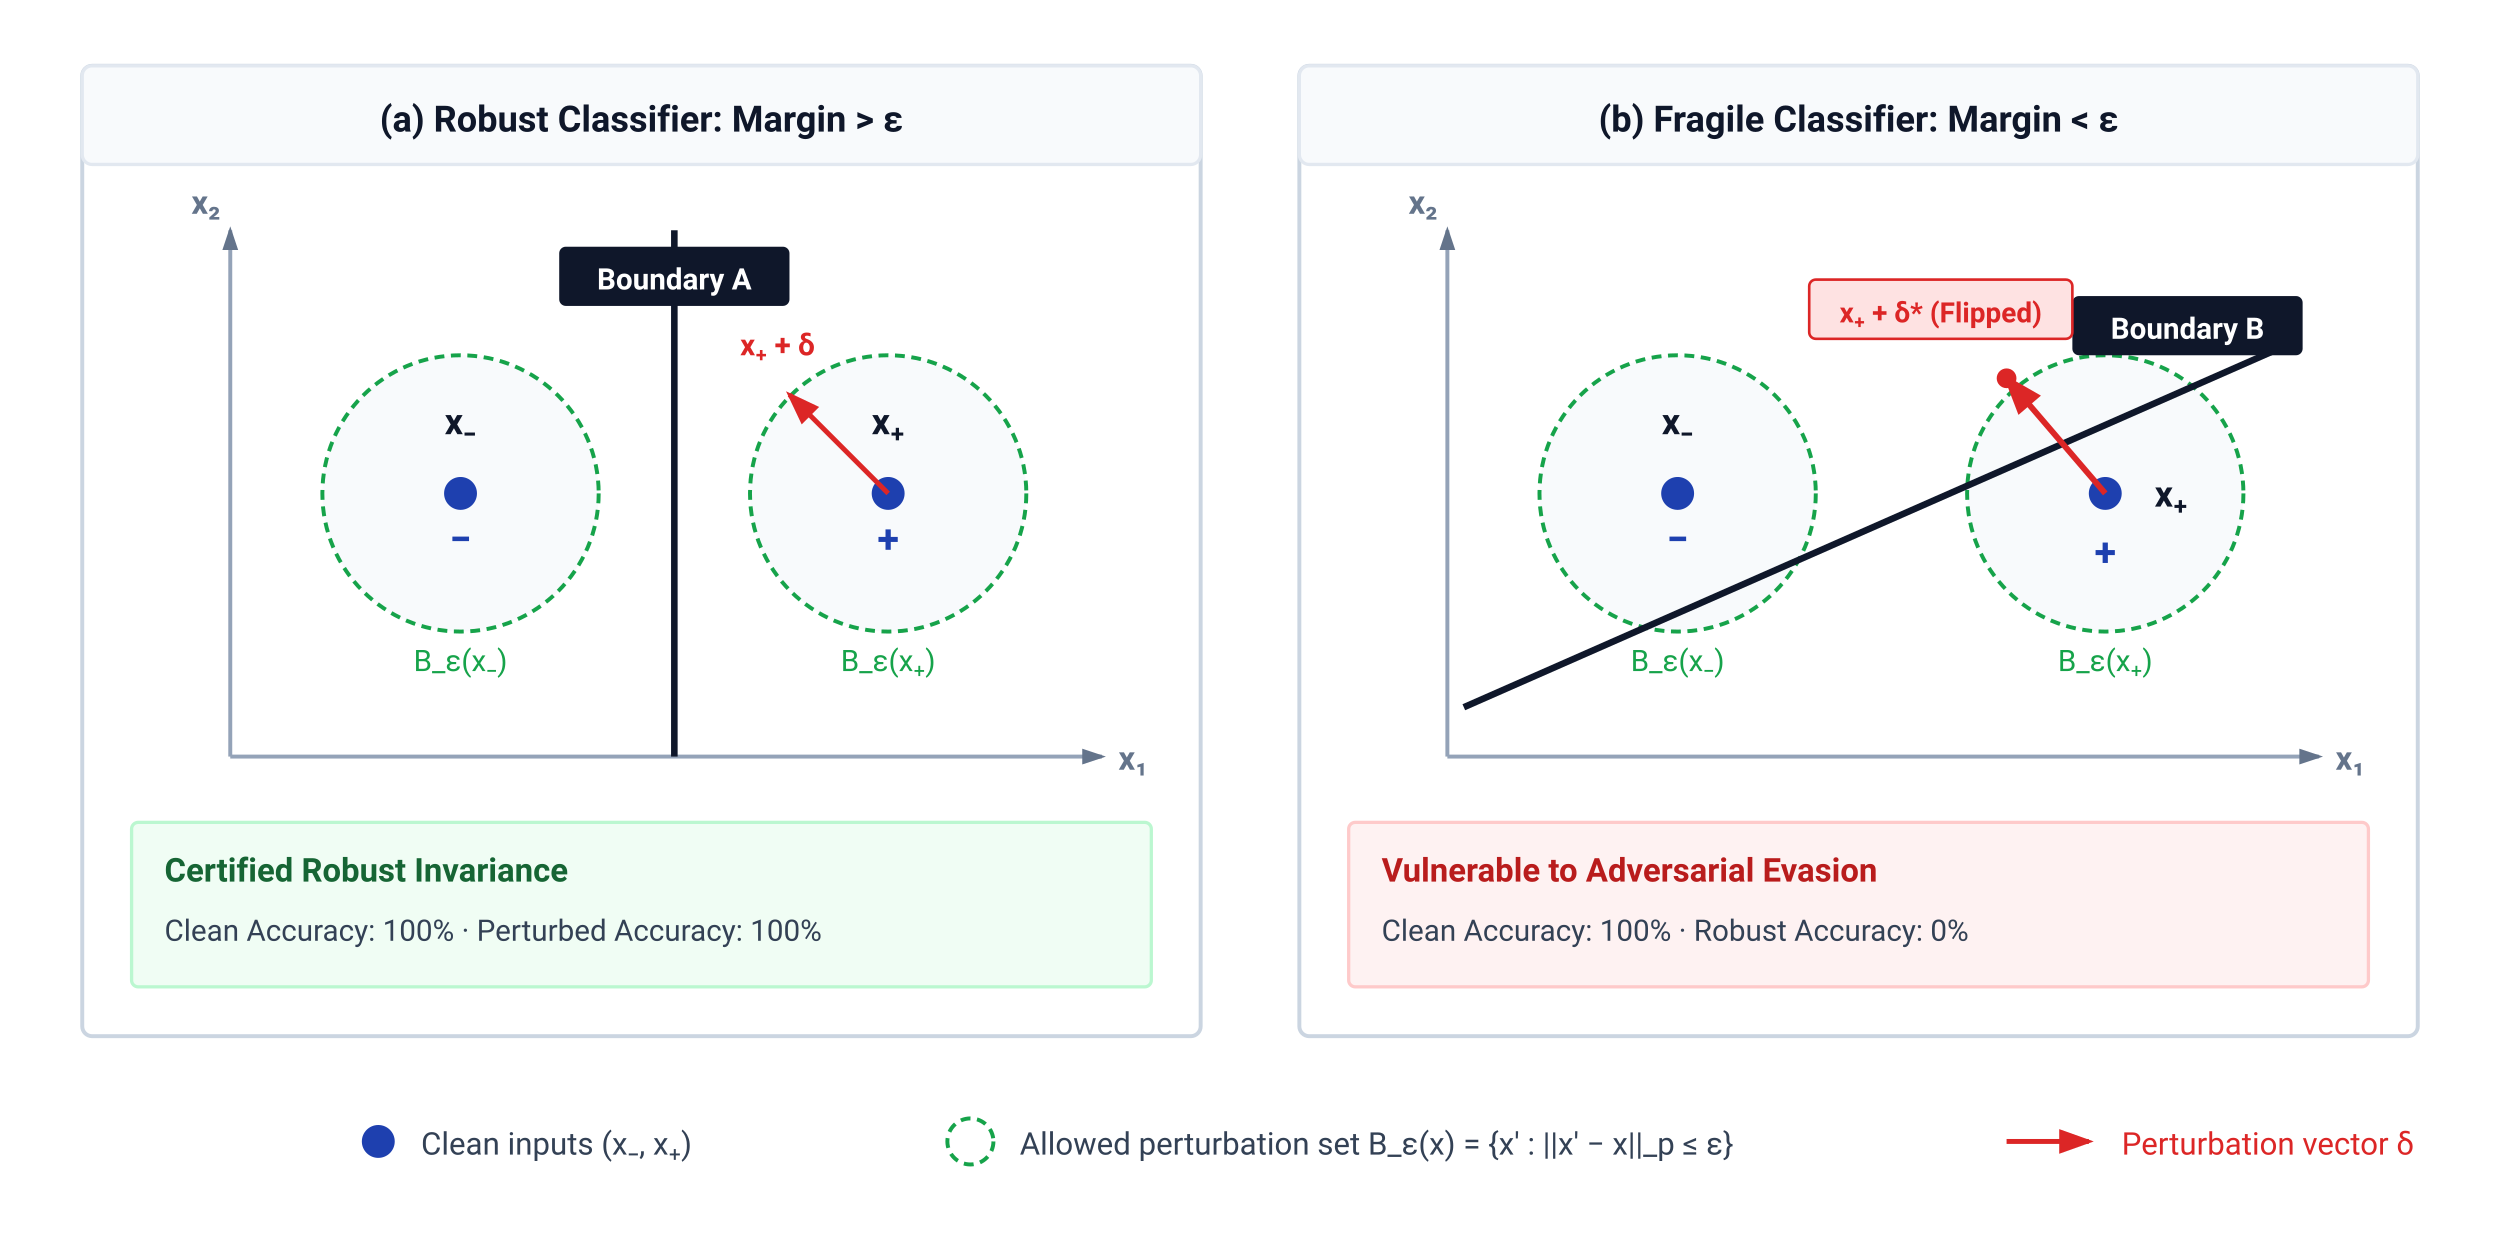
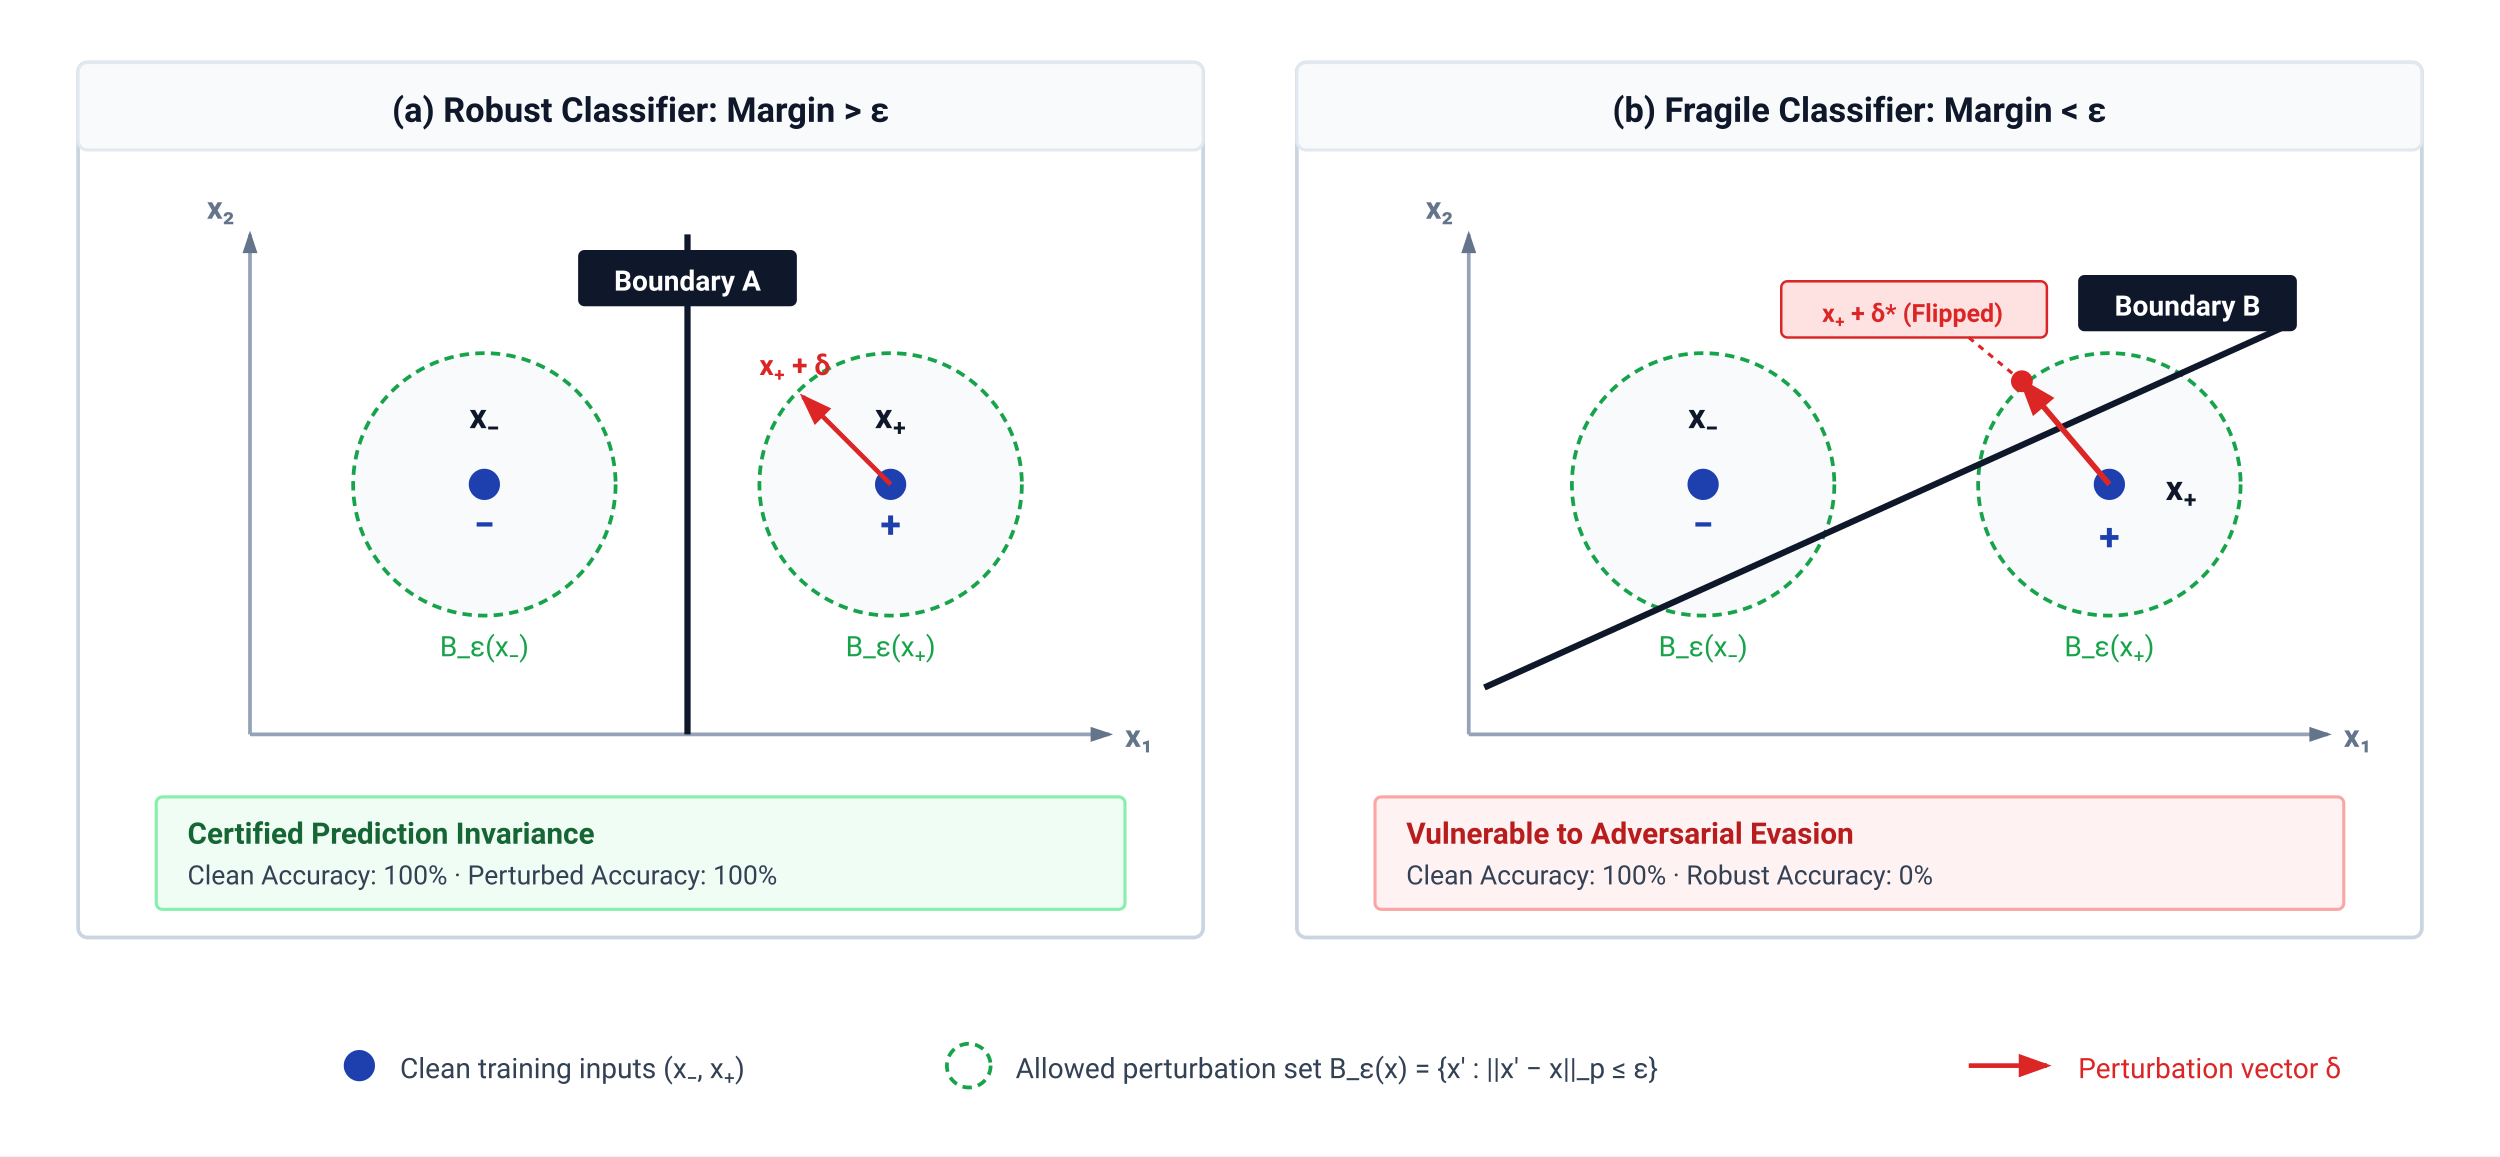
- <svg xmlns="http://www.w3.org/2000/svg" viewBox="0 0 760 380" width="100%" height="100%" font-family="-apple-system, BlinkMacSystemFont, 'Segoe UI', Roboto, Helvetica, Arial, sans-serif">
+ <svg xmlns="http://www.w3.org/2000/svg" viewBox="0 0 800 370" width="100%" height="100%" font-family="-apple-system, BlinkMacSystemFont, 'Segoe UI', Roboto, Helvetica, Arial, sans-serif">
  <defs>
    <marker id="arr-slate" markerWidth="6" markerHeight="4" refX="5" refY="2" orient="auto">
      <path d="M0,0 L6,2 L0,4 Z" fill="#64748b" />
    </marker>
    <marker id="arr-red" markerWidth="7" markerHeight="5" refX="6" refY="2.5" orient="auto">
      <path d="M0,0 L7,2.5 L0,5 Z" fill="#dc2626" />
    </marker>
  </defs>
  <rect width="100%" height="100%" fill="#ffffff" />
  <g transform="translate(25, 20)">
-     <rect width="340" height="295" rx="3" fill="#ffffff" stroke="#cbd5e1" stroke-width="1.2" />
-     <rect width="340" height="30" rx="3" fill="#f8fafc" stroke="#e2e8f0" stroke-width="1" />
-     <text x="170" y="20" text-anchor="middle" font-size="11" font-weight="700" fill="#0f172a">(a) Robust Classifier: Margin &gt; ε</text>
-     <line x1="45" y1="210" x2="310" y2="210" stroke="#94a3b8" stroke-width="1.2" marker-end="url(#arr-slate)" />
-     <line x1="45" y1="210" x2="45" y2="50" stroke="#94a3b8" stroke-width="1.2" marker-end="url(#arr-slate)" />
-     <text x="315" y="214" font-size="10" font-weight="600" fill="#64748b">x₁</text>
-     <text x="42" y="45" text-anchor="end" font-size="10" font-weight="600" fill="#64748b">x₂</text>
-     <circle cx="115" cy="130" r="42" fill="#f8fafc" stroke="#16a34a" stroke-width="1.2" stroke-dasharray="3 2" />
-     <circle cx="115" cy="130" r="5" fill="#1e40af" />
-     <text x="115" y="112" text-anchor="middle" font-size="11" font-weight="600" fill="#0f172a">x₋</text>
-     <text x="115" y="148" text-anchor="middle" font-size="12" font-weight="700" fill="#1e40af">−</text>
-     <text x="115" y="184" text-anchor="middle" font-size="9" fill="#16a34a">B_ε(x₋)</text>
-     <circle cx="245" cy="130" r="42" fill="#f8fafc" stroke="#16a34a" stroke-width="1.2" stroke-dasharray="3 2" />
-     <circle cx="245" cy="130" r="5" fill="#1e40af" />
-     <text x="245" y="112" text-anchor="middle" font-size="11" font-weight="600" fill="#0f172a">x₊</text>
-     <text x="245" y="148" text-anchor="middle" font-size="12" font-weight="700" fill="#1e40af">+</text>
-     <text x="245" y="184" text-anchor="middle" font-size="9" fill="#16a34a">B_ε(x₊)</text>
-     <line x1="180" y1="50" x2="180" y2="210" stroke="#0f172a" stroke-width="2" />
-     <rect x="145" y="55" width="70" height="18" rx="2" fill="#0f172a" />
-     <text x="180" y="68" text-anchor="middle" font-size="9" font-weight="700" fill="#ffffff">Boundary A</text>
-     <line x1="245" y1="130" x2="215" y2="100" stroke="#dc2626" stroke-width="1.5" marker-end="url(#arr-red)" />
-     <text x="200" y="88" font-size="9" font-weight="600" fill="#dc2626">x₊ + δ</text>
-     <rect x="15" y="230" width="310" height="50" rx="2" fill="#f0fdf4" stroke="#bbf7d0" stroke-width="1" />
-     <text x="25" y="248" font-size="10" font-weight="700" fill="#166534">Certified Robust Invariance</text>
-     <text x="25" y="266" font-size="9" fill="#334155">Clean Accuracy: 100% · Perturbed Accuracy: 100%</text>
+     <rect width="360" height="280" rx="3" fill="#ffffff" stroke="#cbd5e1" stroke-width="1.2" />
+     <rect width="360" height="28" rx="3" fill="#f8fafc" stroke="#e2e8f0" stroke-width="1" />
+     <text x="180" y="19" text-anchor="middle" font-size="11" font-weight="700" fill="#0f172a">(a) Robust Classifier: Margin &gt; ε</text>
+     <line x1="55" y1="215" x2="330" y2="215" stroke="#94a3b8" stroke-width="1.2" marker-end="url(#arr-slate)" />
+     <line x1="55" y1="215" x2="55" y2="55" stroke="#94a3b8" stroke-width="1.2" marker-end="url(#arr-slate)" />
+     <text x="335" y="219" font-size="10" font-weight="600" fill="#64748b">x₁</text>
+     <text x="50" y="50" text-anchor="end" font-size="10" font-weight="600" fill="#64748b">x₂</text>
+     <circle cx="130" cy="135" r="42" fill="#f8fafc" stroke="#16a34a" stroke-width="1.2" stroke-dasharray="3 2" />
+     <circle cx="130" cy="135" r="5" fill="#1e40af" />
+     <text x="130" y="117" text-anchor="middle" font-size="11" font-weight="600" fill="#0f172a">x₋</text>
+     <text x="130" y="152" text-anchor="middle" font-size="12" font-weight="700" fill="#1e40af">−</text>
+     <text x="130" y="190" text-anchor="middle" font-size="9" fill="#16a34a">B_ε(x₋)</text>
+     <circle cx="260" cy="135" r="42" fill="#f8fafc" stroke="#16a34a" stroke-width="1.2" stroke-dasharray="3 2" />
+     <circle cx="260" cy="135" r="5" fill="#1e40af" />
+     <text x="260" y="117" text-anchor="middle" font-size="11" font-weight="600" fill="#0f172a">x₊</text>
+     <text x="260" y="152" text-anchor="middle" font-size="12" font-weight="700" fill="#1e40af">+</text>
+     <text x="260" y="190" text-anchor="middle" font-size="9" fill="#16a34a">B_ε(x₊)</text>
+     <line x1="195" y1="55" x2="195" y2="215" stroke="#0f172a" stroke-width="2" />
+     <rect x="160" y="60" width="70" height="18" rx="2" fill="#0f172a" />
+     <text x="195" y="73" text-anchor="middle" font-size="9" font-weight="700" fill="#ffffff">Boundary A</text>
+     <line x1="260" y1="135" x2="232" y2="107" stroke="#dc2626" stroke-width="1.5" marker-end="url(#arr-red)" />
+     <text x="218" y="100" font-size="9" font-weight="600" fill="#dc2626">x₊ + δ</text>
+     <rect x="25" y="235" width="310" height="36" rx="2" fill="#f0fdf4" stroke="#86efac" stroke-width="1" />
+     <text x="35" y="250" font-size="9.5" font-weight="700" fill="#166534">Certified Prediction Invariance</text>
+     <text x="35" y="263" font-size="8.5" fill="#334155">Clean Accuracy: 100% · Perturbed Accuracy: 100%</text>
  </g>
-   <g transform="translate(395, 20)">
-     <rect width="340" height="295" rx="3" fill="#ffffff" stroke="#cbd5e1" stroke-width="1.2" />
-     <rect width="340" height="30" rx="3" fill="#f8fafc" stroke="#e2e8f0" stroke-width="1" />
-     <text x="170" y="20" text-anchor="middle" font-size="11" font-weight="700" fill="#0f172a">(b) Fragile Classifier: Margin &lt; ε</text>
-     <line x1="45" y1="210" x2="310" y2="210" stroke="#94a3b8" stroke-width="1.2" marker-end="url(#arr-slate)" />
-     <line x1="45" y1="210" x2="45" y2="50" stroke="#94a3b8" stroke-width="1.2" marker-end="url(#arr-slate)" />
-     <text x="315" y="214" font-size="10" font-weight="600" fill="#64748b">x₁</text>
-     <text x="42" y="45" text-anchor="end" font-size="10" font-weight="600" fill="#64748b">x₂</text>
-     <circle cx="115" cy="130" r="42" fill="#f8fafc" stroke="#16a34a" stroke-width="1.2" stroke-dasharray="3 2" />
-     <circle cx="115" cy="130" r="5" fill="#1e40af" />
-     <text x="115" y="112" text-anchor="middle" font-size="11" font-weight="600" fill="#0f172a">x₋</text>
-     <text x="115" y="148" text-anchor="middle" font-size="12" font-weight="700" fill="#1e40af">−</text>
-     <text x="115" y="184" text-anchor="middle" font-size="9" fill="#16a34a">B_ε(x₋)</text>
-     <circle cx="245" cy="130" r="42" fill="#f8fafc" stroke="#16a34a" stroke-width="1.2" stroke-dasharray="3 2" />
-     <circle cx="245" cy="130" r="5" fill="#1e40af" />
-     <text x="260" y="134" font-size="11" font-weight="600" fill="#0f172a">x₊</text>
-     <text x="245" y="152" text-anchor="middle" font-size="12" font-weight="700" fill="#1e40af">+</text>
-     <text x="245" y="184" text-anchor="middle" font-size="9" fill="#16a34a">B_ε(x₊)</text>
-     <line x1="50" y1="195" x2="300" y2="85" stroke="#0f172a" stroke-width="2" />
-     <rect x="235" y="70" width="70" height="18" rx="2" fill="#0f172a" />
-     <text x="270" y="83" text-anchor="middle" font-size="9" font-weight="700" fill="#ffffff">Boundary B</text>
-     <line x1="245" y1="130" x2="215" y2="95" stroke="#dc2626" stroke-width="1.8" marker-end="url(#arr-red)" />
-     <circle cx="215" cy="95" r="3" fill="#dc2626" />
-     <rect x="155" y="65" width="80" height="18" rx="2" fill="#fee2e2" stroke="#dc2626" stroke-width="0.8" />
-     <text x="195" y="78" text-anchor="middle" font-size="8.5" font-weight="700" fill="#dc2626">x₊ + δ* (Flipped)</text>
-     <rect x="15" y="230" width="310" height="50" rx="2" fill="#fef2f2" stroke="#fecaca" stroke-width="1" />
-     <text x="25" y="248" font-size="10" font-weight="700" fill="#b91c1c">Vulnerable to Adversarial Evasion</text>
-     <text x="25" y="266" font-size="9" fill="#334155">Clean Accuracy: 100% · Robust Accuracy: 0%</text>
+   <g transform="translate(415, 20)">
+     <rect width="360" height="280" rx="3" fill="#ffffff" stroke="#cbd5e1" stroke-width="1.2" />
+     <rect width="360" height="28" rx="3" fill="#f8fafc" stroke="#e2e8f0" stroke-width="1" />
+     <text x="180" y="19" text-anchor="middle" font-size="11" font-weight="700" fill="#0f172a">(b) Fragile Classifier: Margin &lt; ε</text>
+     <line x1="55" y1="215" x2="330" y2="215" stroke="#94a3b8" stroke-width="1.2" marker-end="url(#arr-slate)" />
+     <line x1="55" y1="215" x2="55" y2="55" stroke="#94a3b8" stroke-width="1.2" marker-end="url(#arr-slate)" />
+     <text x="335" y="219" font-size="10" font-weight="600" fill="#64748b">x₁</text>
+     <text x="50" y="50" text-anchor="end" font-size="10" font-weight="600" fill="#64748b">x₂</text>
+     <circle cx="130" cy="135" r="42" fill="#f8fafc" stroke="#16a34a" stroke-width="1.2" stroke-dasharray="3 2" />
+     <circle cx="130" cy="135" r="5" fill="#1e40af" />
+     <text x="130" y="117" text-anchor="middle" font-size="11" font-weight="600" fill="#0f172a">x₋</text>
+     <text x="130" y="152" text-anchor="middle" font-size="12" font-weight="700" fill="#1e40af">−</text>
+     <text x="130" y="190" text-anchor="middle" font-size="9" fill="#16a34a">B_ε(x₋)</text>
+     <circle cx="260" cy="135" r="42" fill="#f8fafc" stroke="#16a34a" stroke-width="1.2" stroke-dasharray="3 2" />
+     <circle cx="260" cy="135" r="5" fill="#1e40af" />
+     <text x="278" y="140" font-size="11" font-weight="600" fill="#0f172a">x₊</text>
+     <text x="260" y="156" text-anchor="middle" font-size="12" font-weight="700" fill="#1e40af">+</text>
+     <text x="260" y="190" text-anchor="middle" font-size="9" fill="#16a34a">B_ε(x₊)</text>
+     <line x1="60" y1="200" x2="315" y2="85" stroke="#0f172a" stroke-width="2" />
+     <rect x="250" y="68" width="70" height="18" rx="2" fill="#0f172a" />
+     <text x="285" y="81" text-anchor="middle" font-size="9" font-weight="700" fill="#ffffff">Boundary B</text>
+     <line x1="260" y1="135" x2="232" y2="102" stroke="#dc2626" stroke-width="1.8" marker-end="url(#arr-red)" />
+     <circle cx="232" cy="102" r="3.5" fill="#dc2626" />
+     <rect x="155" y="70" width="85" height="18" rx="2" fill="#fee2e2" stroke="#dc2626" stroke-width="0.8" />
+     <text x="197" y="83" text-anchor="middle" font-size="8" font-weight="700" fill="#dc2626">x₊ + δ* (Flipped)</text>
+     <line x1="232" y1="102" x2="215" y2="88" stroke="#dc2626" stroke-width="1" stroke-dasharray="2 2" />
+     <rect x="25" y="235" width="310" height="36" rx="2" fill="#fef2f2" stroke="#fca5a5" stroke-width="1" />
+     <text x="35" y="250" font-size="9.5" font-weight="700" fill="#b91c1c">Vulnerable to Adversarial Evasion</text>
+     <text x="35" y="263" font-size="8.5" fill="#334155">Clean Accuracy: 100% · Robust Accuracy: 0%</text>
  </g>
-   <g transform="translate(100, 335)">
-     <circle cx="15" cy="12" r="5" fill="#1e40af" />
-     <text x="28" y="16" font-size="9.5" fill="#334155">Clean inputs (x₋, x₊)</text>
-     <circle cx="195" cy="12" r="7" fill="none" stroke="#16a34a" stroke-width="1.2" stroke-dasharray="3 2" />
-     <text x="210" y="16" font-size="9.5" fill="#334155">Allowed perturbation set B_ε(x) = {x′ : ||x′ − x||_p ≤ ε}</text>
-     <line x1="510" y1="12" x2="535" y2="12" stroke="#dc2626" stroke-width="1.5" marker-end="url(#arr-red)" />
-     <text x="545" y="16" font-size="9.5" fill="#dc2626">Perturbation vector δ</text>
+   <g transform="translate(100, 325)">
+     <circle cx="15" cy="16" r="5" fill="#1e40af" />
+     <text x="28" y="20" font-size="9" fill="#334155">Clean training inputs (x₋, x₊)</text>
+     <circle cx="210" cy="16" r="7" fill="none" stroke="#16a34a" stroke-width="1.2" stroke-dasharray="3 2" />
+     <text x="225" y="20" font-size="9" fill="#334155">Allowed perturbation set B_ε(x) = {x′ : ||x′ − x||_p ≤ ε}</text>
+     <line x1="530" y1="16" x2="555" y2="16" stroke="#dc2626" stroke-width="1.5" marker-end="url(#arr-red)" />
+     <text x="565" y="20" font-size="9" fill="#dc2626">Perturbation vector δ</text>
  </g>
</svg>
